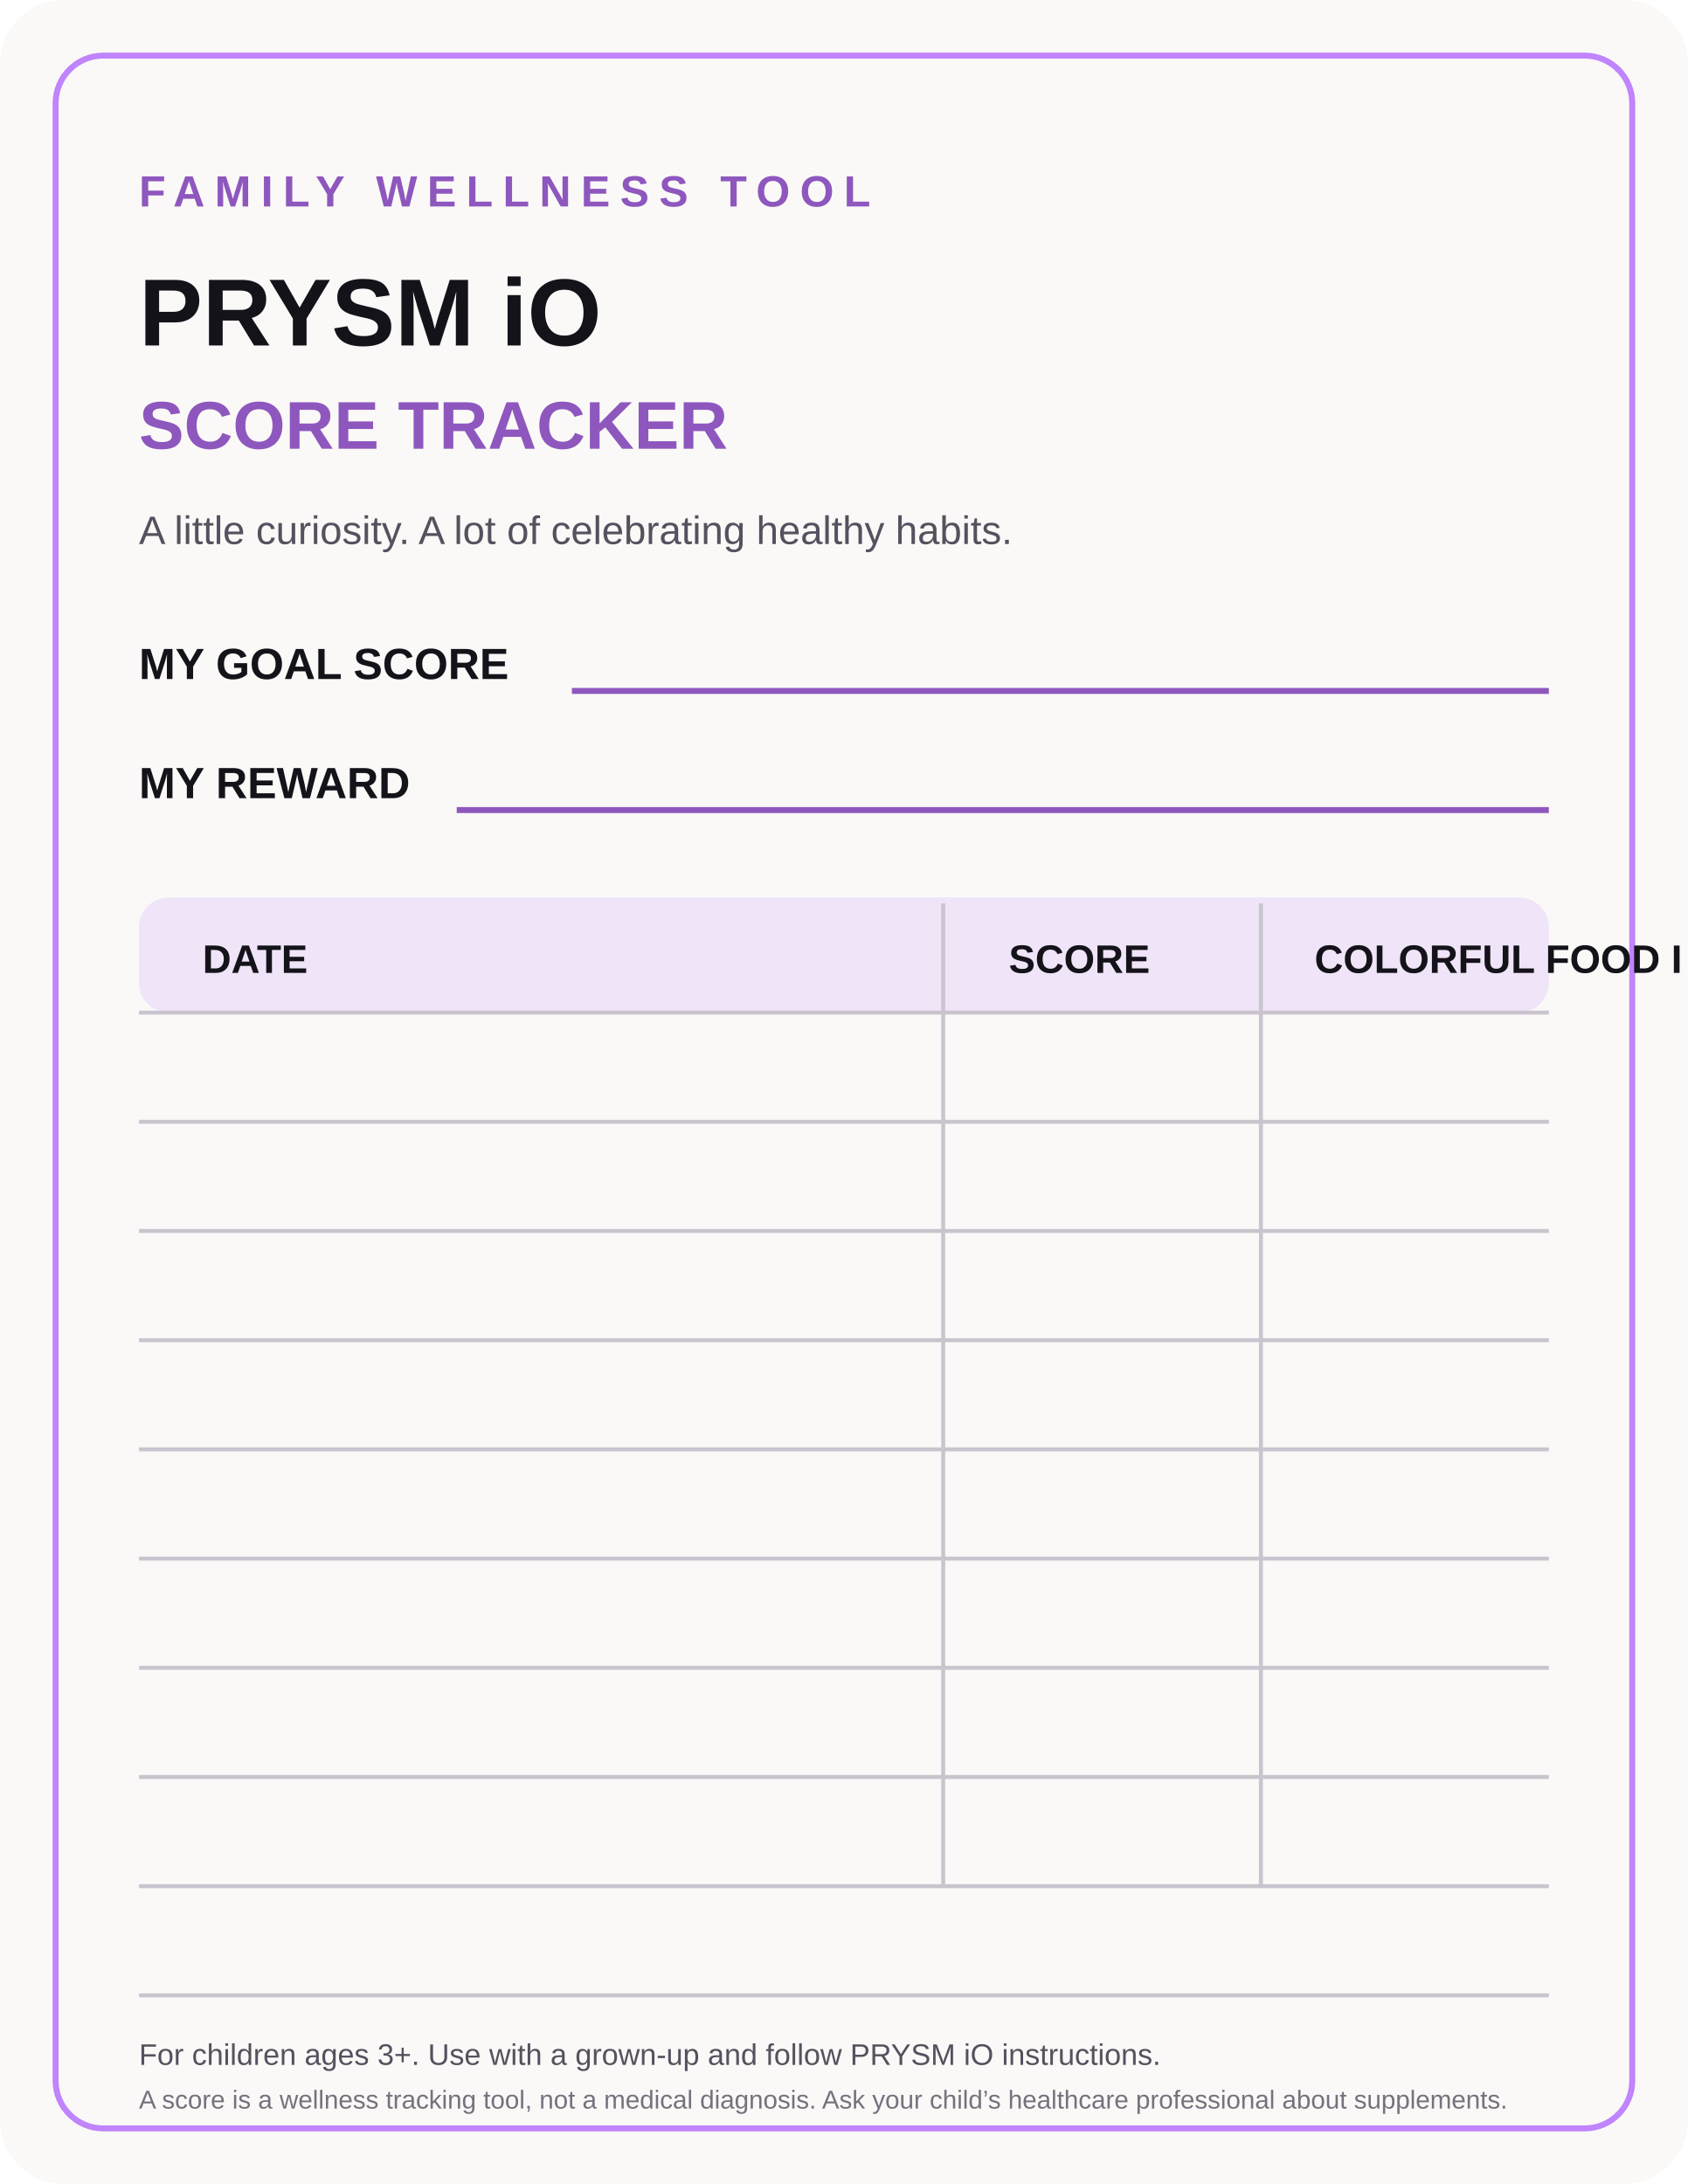
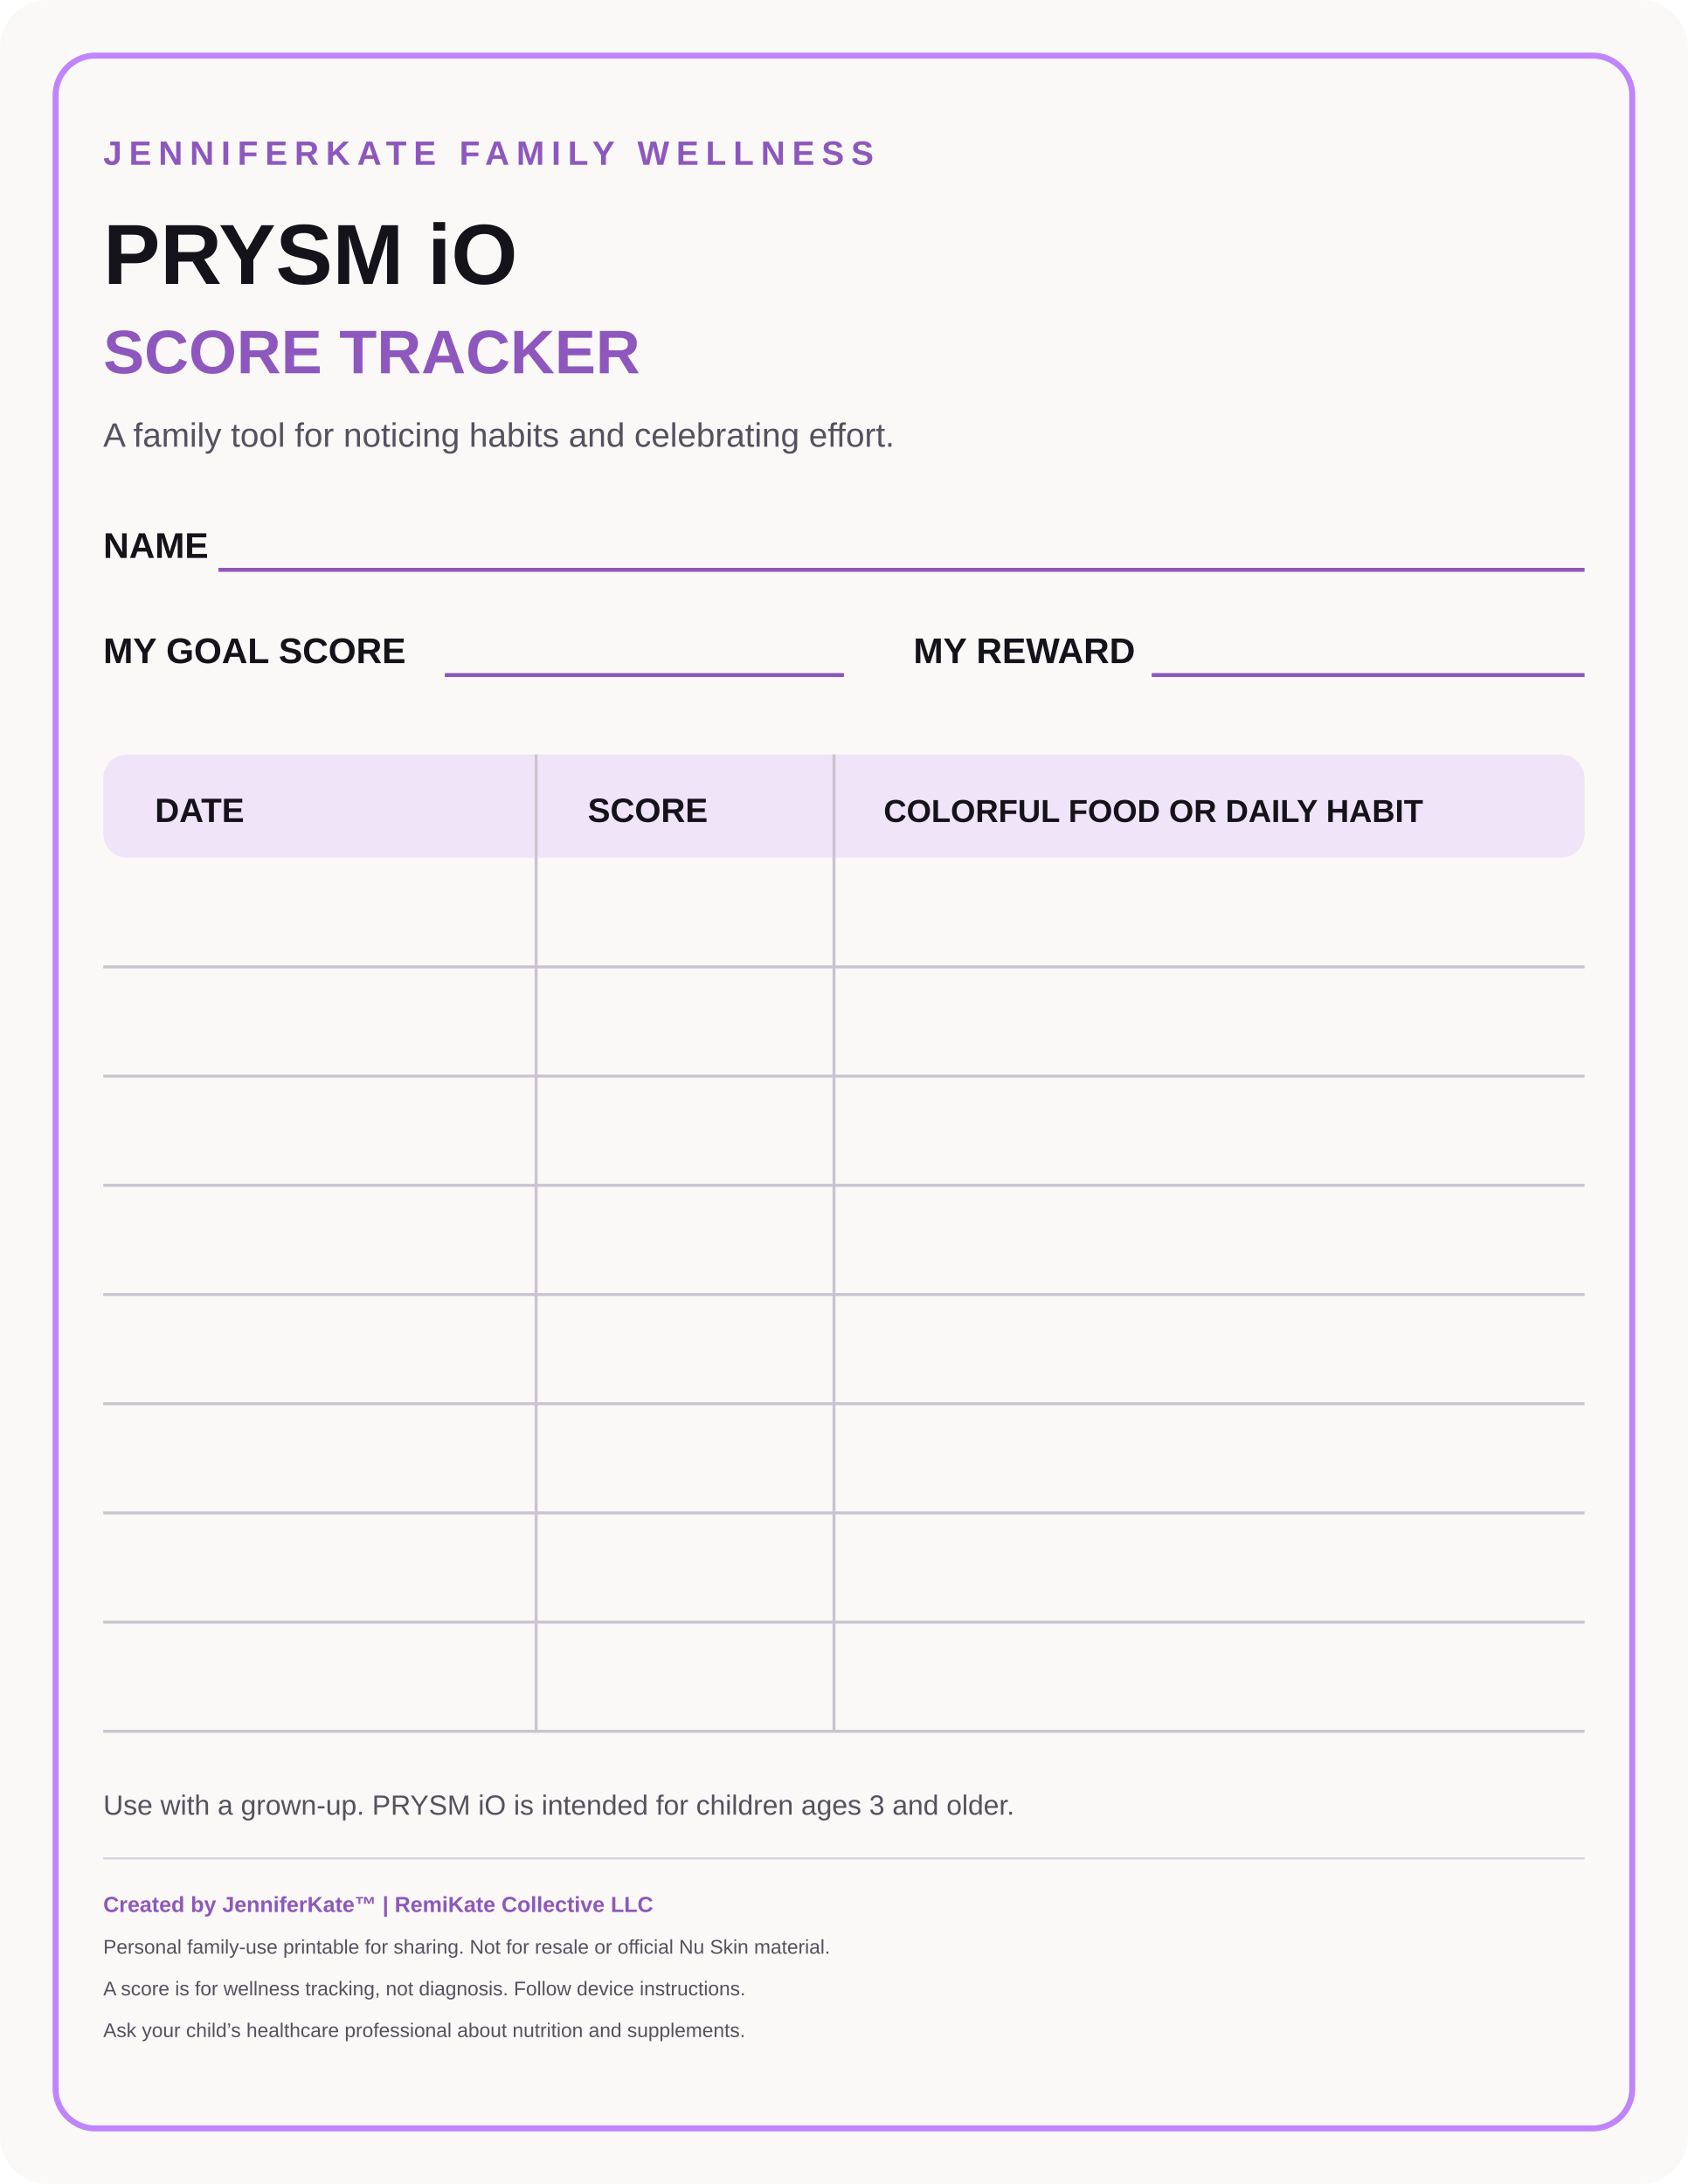
<svg xmlns="http://www.w3.org/2000/svg" width="850" height="1100" viewBox="0 0 850 1100" role="img" aria-labelledby="title desc">
-   <rect width="850" height="1100" rx="32" fill="#faf9f7" />
-   <rect x="28" y="28" width="794" height="1044" rx="24" fill="none" stroke="#c084fc" stroke-width="3" />
-   <text x="70" y="104" font-family="Arial,sans-serif" font-size="22" font-weight="700" letter-spacing="5" fill="#8e57be">FAMILY WELLNESS TOOL</text>
-   <text x="70" y="174" font-family="Arial,sans-serif" font-size="48" font-weight="800" fill="#15131a">PRYSM iO</text>
-   <text x="70" y="226" font-family="Arial,sans-serif" font-size="34" font-weight="700" fill="#8e57be">SCORE TRACKER</text>
-   <text x="70" y="274" font-family="Arial,sans-serif" font-size="20" fill="#56515e">A little curiosity. A lot of celebrating healthy habits.</text>
-   <text x="70" y="342" font-family="Arial,sans-serif" font-size="22" font-weight="700" fill="#15131a">MY GOAL SCORE</text>
-   <line x1="288" y1="348" x2="780" y2="348" stroke="#8e57be" stroke-width="3" />
-   <text x="70" y="402" font-family="Arial,sans-serif" font-size="22" font-weight="700" fill="#15131a">MY REWARD</text>
-   <line x1="230" y1="408" x2="780" y2="408" stroke="#8e57be" stroke-width="3" />
-   <rect x="70" y="452" width="710" height="58" rx="15" fill="#efe4f8" />
-   <text x="102" y="490" font-family="Arial,sans-serif" font-size="20" font-weight="700" fill="#15131a">DATE</text>
-   <text x="508" y="490" font-family="Arial,sans-serif" font-size="20" font-weight="700" fill="#15131a">SCORE</text>
-   <text x="662" y="490" font-family="Arial,sans-serif" font-size="20" font-weight="700" fill="#15131a">COLORFUL FOOD I TRIED</text>
-   <line x1="70" y1="510" x2="780" y2="510" stroke="#c9c4ce" stroke-width="2" />
-   <line x1="475" y1="455" x2="475" y2="510" stroke="#c9c4ce" stroke-width="2" />
-   <line x1="635" y1="455" x2="635" y2="510" stroke="#c9c4ce" stroke-width="2" />
-   <line x1="70" y1="565" x2="780" y2="565" stroke="#c9c4ce" stroke-width="2" />
-   <line x1="475" y1="510" x2="475" y2="565" stroke="#c9c4ce" stroke-width="2" />
-   <line x1="635" y1="510" x2="635" y2="565" stroke="#c9c4ce" stroke-width="2" />
-   <line x1="70" y1="620" x2="780" y2="620" stroke="#c9c4ce" stroke-width="2" />
-   <line x1="475" y1="565" x2="475" y2="620" stroke="#c9c4ce" stroke-width="2" />
-   <line x1="635" y1="565" x2="635" y2="620" stroke="#c9c4ce" stroke-width="2" />
-   <line x1="70" y1="675" x2="780" y2="675" stroke="#c9c4ce" stroke-width="2" />
-   <line x1="475" y1="620" x2="475" y2="675" stroke="#c9c4ce" stroke-width="2" />
-   <line x1="635" y1="620" x2="635" y2="675" stroke="#c9c4ce" stroke-width="2" />
-   <line x1="70" y1="730" x2="780" y2="730" stroke="#c9c4ce" stroke-width="2" />
-   <line x1="475" y1="675" x2="475" y2="730" stroke="#c9c4ce" stroke-width="2" />
-   <line x1="635" y1="675" x2="635" y2="730" stroke="#c9c4ce" stroke-width="2" />
-   <line x1="70" y1="785" x2="780" y2="785" stroke="#c9c4ce" stroke-width="2" />
-   <line x1="475" y1="730" x2="475" y2="785" stroke="#c9c4ce" stroke-width="2" />
-   <line x1="635" y1="730" x2="635" y2="785" stroke="#c9c4ce" stroke-width="2" />
-   <line x1="70" y1="840" x2="780" y2="840" stroke="#c9c4ce" stroke-width="2" />
-   <line x1="475" y1="785" x2="475" y2="840" stroke="#c9c4ce" stroke-width="2" />
-   <line x1="635" y1="785" x2="635" y2="840" stroke="#c9c4ce" stroke-width="2" />
-   <line x1="70" y1="895" x2="780" y2="895" stroke="#c9c4ce" stroke-width="2" />
-   <line x1="475" y1="840" x2="475" y2="895" stroke="#c9c4ce" stroke-width="2" />
-   <line x1="635" y1="840" x2="635" y2="895" stroke="#c9c4ce" stroke-width="2" />
-   <line x1="70" y1="950" x2="780" y2="950" stroke="#c9c4ce" stroke-width="2" />
-   <line x1="475" y1="895" x2="475" y2="950" stroke="#c9c4ce" stroke-width="2" />
-   <line x1="635" y1="895" x2="635" y2="950" stroke="#c9c4ce" stroke-width="2" />
-   <line x1="70" y1="1005" x2="780" y2="1005" stroke="#c9c4ce" stroke-width="2" />
-   <text x="70" y="1040" font-family="Arial,sans-serif" font-size="15" fill="#56515e">For children ages 3+. Use with a grown-up and follow PRYSM iO instructions.</text>
-   <text x="70" y="1062" font-family="Arial,sans-serif" font-size="13" fill="#77717e">A score is a wellness tracking tool, not a medical diagnosis. Ask your child’s healthcare professional about supplements.</text>
+   <rect width="850" height="1100" rx="24" fill="#faf9f7" />
+   <rect x="28" y="28" width="794" height="1044" rx="20" fill="none" stroke="#c084fc" stroke-width="3" />
+   <text x="52" y="83" font-family="Arial,sans-serif" font-size="17" font-weight="700" letter-spacing="3.5" fill="#8e57be">JENNIFERKATE FAMILY WELLNESS</text>
+   <text x="52" y="143" font-family="Arial,sans-serif" font-size="43" font-weight="800" fill="#15131a">PRYSM iO</text>
+   <text x="52" y="188" font-family="Arial,sans-serif" font-size="31" font-weight="700" fill="#8e57be">SCORE TRACKER</text>
+   <text x="52" y="225" font-family="Arial,sans-serif" font-size="17" fill="#56515e">A family tool for noticing habits and celebrating effort.</text>
+   <text x="52" y="281" font-family="Arial,sans-serif" font-size="18" font-weight="700" fill="#15131a">NAME</text>
+   <line x1="110" y1="287" x2="798" y2="287" stroke="#8e57be" stroke-width="2" />
+   <text x="52" y="334" font-family="Arial,sans-serif" font-size="18" font-weight="700" fill="#15131a">MY GOAL SCORE</text>
+   <line x1="224" y1="340" x2="425" y2="340" stroke="#8e57be" stroke-width="2" />
+   <text x="460" y="334" font-family="Arial,sans-serif" font-size="18" font-weight="700" fill="#15131a">MY REWARD</text>
+   <line x1="580" y1="340" x2="798" y2="340" stroke="#8e57be" stroke-width="2" />
+   <rect x="52" y="380" width="746" height="52" rx="12" fill="#efe4f8" />
+   <text x="78" y="414" font-family="Arial,sans-serif" font-size="17" font-weight="700" fill="#15131a">DATE</text>
+   <text x="296" y="414" font-family="Arial,sans-serif" font-size="17" font-weight="700" fill="#15131a">SCORE</text>
+   <text x="445" y="414" font-family="Arial,sans-serif" font-size="16" font-weight="700" fill="#15131a">COLORFUL FOOD OR DAILY HABIT</text>
+   <line x1="52" y1="487" x2="798" y2="487" stroke="#c9c4ce" stroke-width="1.5" />
+   <line x1="52" y1="542" x2="798" y2="542" stroke="#c9c4ce" stroke-width="1.5" />
+   <line x1="52" y1="597" x2="798" y2="597" stroke="#c9c4ce" stroke-width="1.5" />
+   <line x1="52" y1="652" x2="798" y2="652" stroke="#c9c4ce" stroke-width="1.5" />
+   <line x1="52" y1="707" x2="798" y2="707" stroke="#c9c4ce" stroke-width="1.5" />
+   <line x1="52" y1="762" x2="798" y2="762" stroke="#c9c4ce" stroke-width="1.5" />
+   <line x1="52" y1="817" x2="798" y2="817" stroke="#c9c4ce" stroke-width="1.5" />
+   <line x1="52" y1="872" x2="798" y2="872" stroke="#c9c4ce" stroke-width="1.5" />
+   <line x1="270" y1="380" x2="270" y2="872" stroke="#c9c4ce" stroke-width="1.5" />
+   <line x1="420" y1="380" x2="420" y2="872" stroke="#c9c4ce" stroke-width="1.5" />
+   <text x="52" y="914" font-family="Arial,sans-serif" font-size="14" fill="#56515e">Use with a grown-up. PRYSM iO is intended for children ages 3 and older.</text>
+   <line x1="52" y1="936" x2="798" y2="936" stroke="#d8d0df" stroke-width="1" />
+   <text x="52" y="963" font-family="Arial,sans-serif" font-size="11" font-weight="700" fill="#8e57be">Created by JenniferKate™ | RemiKate Collective LLC</text>
+   <text x="52" y="984" font-family="Arial,sans-serif" font-size="10" fill="#56515e">Personal family-use printable for sharing. Not for resale or official Nu Skin material.</text>
+   <text x="52" y="1005" font-family="Arial,sans-serif" font-size="10" fill="#56515e">A score is for wellness tracking, not diagnosis. Follow device instructions.</text>
+   <text x="52" y="1026" font-family="Arial,sans-serif" font-size="10" fill="#56515e">Ask your child’s healthcare professional about nutrition and supplements.</text>
</svg>
